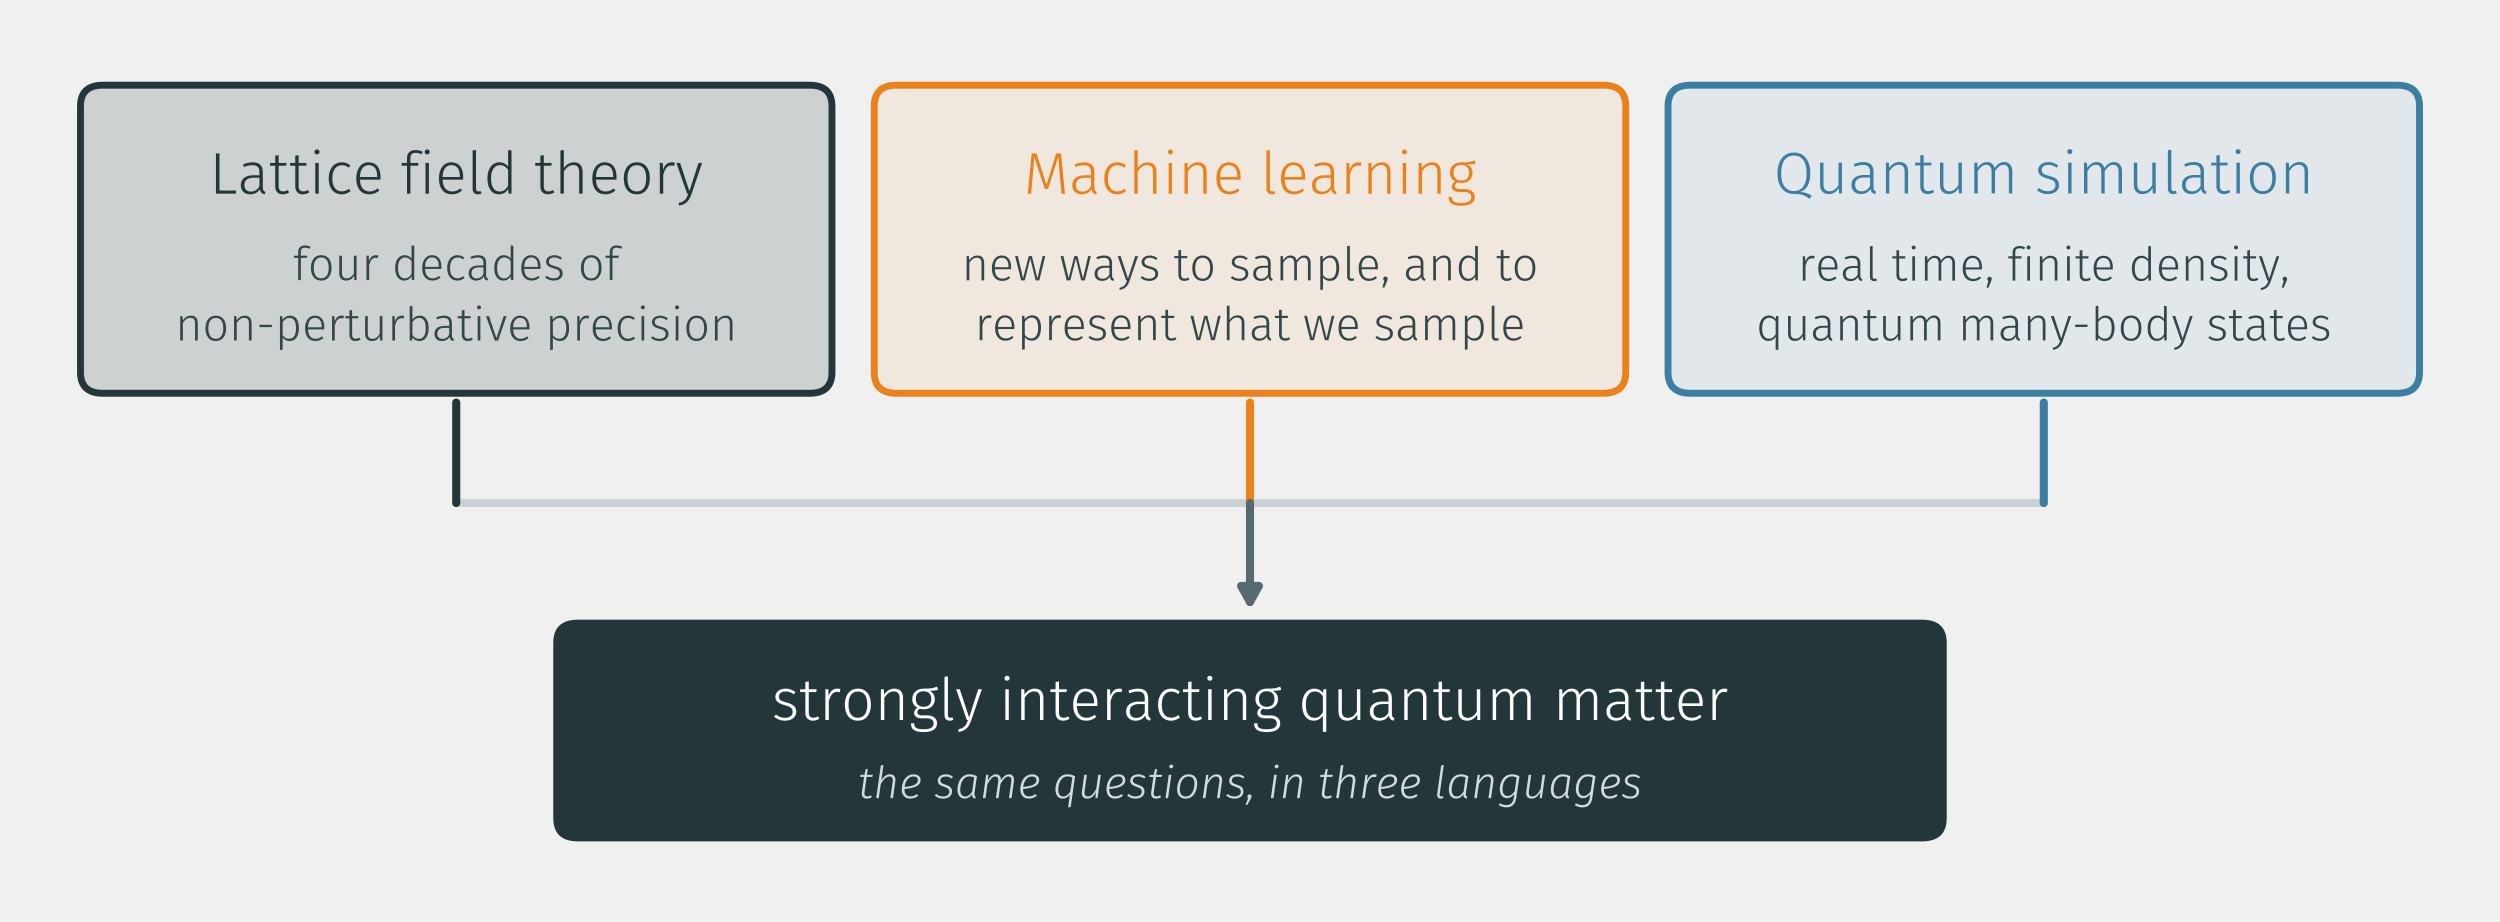
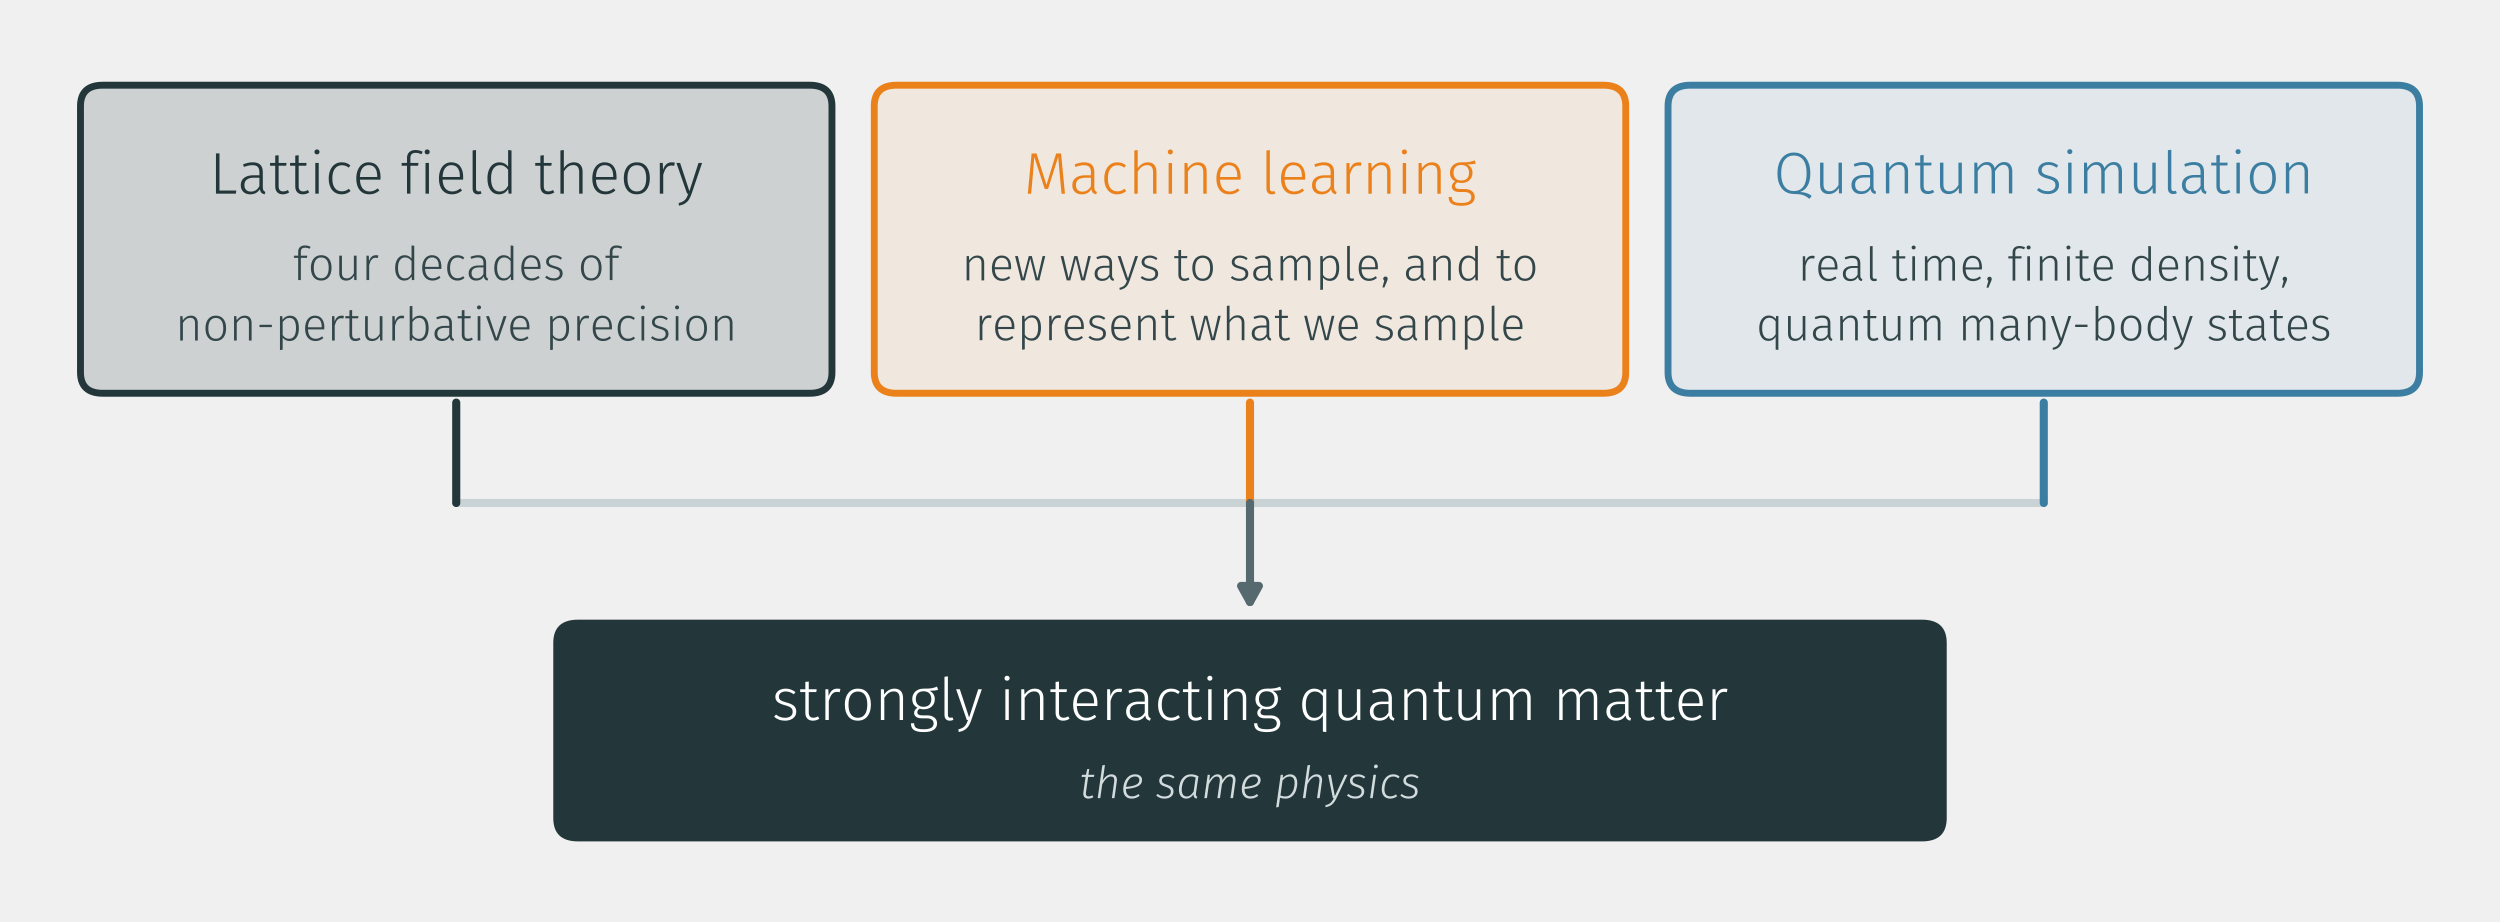
<svg xmlns="http://www.w3.org/2000/svg" xmlns:xlink="http://www.w3.org/1999/xlink" width="616.68pt" height="227.412pt" viewBox="0 0 616.68 227.412" version="1.1">
  <defs>
    <style type="text/css">*{stroke-linejoin: round; stroke-linecap: butt}</style>
  </defs>
  <g id="figure_1">
    <g id="patch_1">
      <path d="M 0 227.412  L 616.68 227.412  L 616.68 0  L 0 0  L 0 227.412  z " style="fill: none" />
    </g>
    <g id="axes_1">
      <g id="line2d_1">
-         <path d="M 112.538 124.069  L 504.142 124.069  " clip-path="url(#p306d227862)" style="fill: none; stroke: #c9d2d5; stroke-width: 2; stroke-linecap: round" />
+         <path d="M 112.538 124.069  L 504.142 124.069  " clip-path="url(#p2b6da4d875)" style="fill: none; stroke: #c9d2d5; stroke-width: 2; stroke-linecap: round" />
      </g>
      <g id="patch_2">
-         <path d="M 25.378 97.01  L 199.697 97.01  Q 205.222 97.01 205.222 91.829  L 205.222 26.196  Q 205.222 21.015 199.697 21.015  L 25.378 21.015  Q 19.854 21.015 19.854 26.196  L 19.854 91.829  Q 19.854 97.01 25.378 97.01  z " clip-path="url(#p306d227862)" style="fill: #ced1d2; stroke: #23373b; stroke-width: 1.7; stroke-linejoin: miter" />
+         <path d="M 25.378 97.01  L 199.697 97.01  Q 205.222 97.01 205.222 91.829  L 205.222 26.196  Q 205.222 21.015 199.697 21.015  L 25.378 21.015  Q 19.854 21.015 19.854 26.196  L 19.854 91.829  Q 19.854 97.01 25.378 97.01  z " clip-path="url(#p2b6da4d875)" style="fill: #ced1d2; stroke: #23373b; stroke-width: 1.7; stroke-linejoin: miter" />
      </g>
      <g id="line2d_2">
-         <path d="M 112.538 99.313  L 112.538 124.069  " clip-path="url(#p306d227862)" style="fill: none; stroke: #23373b; stroke-width: 2; stroke-linecap: round" />
+         <path d="M 112.538 99.313  L 112.538 124.069  " clip-path="url(#p2b6da4d875)" style="fill: none; stroke: #23373b; stroke-width: 2; stroke-linecap: round" />
      </g>
      <g id="patch_3">
-         <path d="M 221.18 97.01  L 395.5 97.01  Q 401.024 97.01 401.024 91.829  L 401.024 26.196  Q 401.024 21.015 395.5 21.015  L 221.18 21.015  Q 215.656 21.015 215.656 26.196  L 215.656 91.829  Q 215.656 97.01 221.18 97.01  z " clip-path="url(#p306d227862)" style="fill: #f0e7de; stroke: #eb811b; stroke-width: 1.7; stroke-linejoin: miter" />
+         <path d="M 221.18 97.01  L 395.5 97.01  Q 401.024 97.01 401.024 91.829  L 401.024 26.196  Q 401.024 21.015 395.5 21.015  L 221.18 21.015  Q 215.656 21.015 215.656 26.196  L 215.656 91.829  Q 215.656 97.01 221.18 97.01  z " clip-path="url(#p2b6da4d875)" style="fill: #f0e7de; stroke: #eb811b; stroke-width: 1.7; stroke-linejoin: miter" />
      </g>
      <g id="line2d_3">
-         <path d="M 308.34 99.313  L 308.34 124.069  " clip-path="url(#p306d227862)" style="fill: none; stroke: #eb811b; stroke-width: 2; stroke-linecap: round" />
+         <path d="M 308.34 99.313  L 308.34 124.069  " clip-path="url(#p2b6da4d875)" style="fill: none; stroke: #eb811b; stroke-width: 2; stroke-linecap: round" />
      </g>
      <g id="patch_4">
-         <path d="M 416.983 97.01  L 591.302 97.01  Q 596.826 97.01 596.826 91.829  L 596.826 26.196  Q 596.826 21.015 591.302 21.015  L 416.983 21.015  Q 411.458 21.015 411.458 26.196  L 411.458 91.829  Q 411.458 97.01 416.983 97.01  z " clip-path="url(#p306d227862)" style="fill: #e1e7ea; stroke: #3b7ea1; stroke-width: 1.7; stroke-linejoin: miter" />
+         <path d="M 416.983 97.01  L 591.302 97.01  Q 596.826 97.01 596.826 91.829  L 596.826 26.196  Q 596.826 21.015 591.302 21.015  L 416.983 21.015  Q 411.458 21.015 411.458 26.196  L 411.458 91.829  Q 411.458 97.01 416.983 97.01  z " clip-path="url(#p2b6da4d875)" style="fill: #e1e7ea; stroke: #3b7ea1; stroke-width: 1.7; stroke-linejoin: miter" />
      </g>
      <g id="line2d_4">
-         <path d="M 504.142 99.313  L 504.142 124.069  " clip-path="url(#p306d227862)" style="fill: none; stroke: #3b7ea1; stroke-width: 2; stroke-linecap: round" />
+         <path d="M 504.142 99.313  L 504.142 124.069  " clip-path="url(#p2b6da4d875)" style="fill: none; stroke: #3b7ea1; stroke-width: 2; stroke-linecap: round" />
      </g>
      <g id="patch_5">
        <path d="M 308.34 124.069  Q 308.34 137.311 308.34 148.493  " style="fill: none; stroke: #55696f; stroke-width: 2; stroke-linecap: round" />
        <path d="M 310.54 144.533  L 308.34 148.493  L 306.14 144.533  z " style="fill: #55696f; stroke: #55696f; stroke-width: 2; stroke-linecap: round" />
      </g>
      <g id="text_1">
        <g style="fill: #23373b" transform="translate(51.66159 47.7792) scale(0.145 -0.145)">
          <defs>
            <path id="FiraSans-Light-4c" d="M 1094 4384  L 1094 346  L 2925 346  L 2874 0  L 710 0  L 710 4384  L 1094 4384  z " transform="scale(0.015625)" />
            <path id="FiraSans-Light-61" d="M 2758 742  Q 2758 480 2825 365  Q 2893 250 3040 192  L 2957 -70  Q 2726 -26 2601 102  Q 2477 230 2438 493  Q 2093 -70 1395 -70  Q 915 -70 636 202  Q 358 474 358 928  Q 358 1446 726 1728  Q 1094 2010 1747 2010  L 2387 2010  L 2387 2336  Q 2387 2739 2208 2921  Q 2029 3104 1613 3104  Q 1229 3104 704 2912  L 608 3194  Q 1171 3418 1664 3418  Q 2758 3418 2758 2355  L 2758 742  z M 1459 230  Q 2061 230 2387 819  L 2387 1741  L 1805 1741  Q 1293 1741 1024 1542  Q 755 1344 755 947  Q 755 602 940 416  Q 1126 230 1459 230  z " transform="scale(0.015625)" />
            <path id="FiraSans-Light-74" d="M 2202 141  Q 1882 -70 1498 -70  Q 1114 -70 896 157  Q 678 384 678 813  L 678 3046  L 115 3046  L 115 3347  L 678 3347  L 678 4147  L 1050 4192  L 1050 3347  L 1914 3347  L 1869 3046  L 1050 3046  L 1050 832  Q 1050 538 1171 394  Q 1293 250 1542 250  Q 1798 250 2054 397  L 2202 141  z " transform="scale(0.015625)" />
            <path id="FiraSans-Light-69" d="M 1050 3347  L 1050 0  L 678 0  L 678 3347  L 1050 3347  z M 858 4819  Q 986 4819 1062 4742  Q 1139 4666 1139 4550  Q 1139 4435 1062 4358  Q 986 4282 858 4282  Q 736 4282 659 4358  Q 583 4435 583 4550  Q 583 4666 659 4742  Q 736 4819 858 4819  z " transform="scale(0.015625)" />
            <path id="FiraSans-Light-63" d="M 1824 3418  Q 2112 3418 2336 3338  Q 2560 3258 2771 3078  L 2586 2835  Q 2419 2970 2243 3034  Q 2067 3098 1843 3098  Q 1370 3098 1088 2730  Q 806 2362 806 1658  Q 806 960 1084 608  Q 1363 256 1837 256  Q 2061 256 2243 326  Q 2426 397 2611 538  L 2790 288  Q 2368 -70 1830 -70  Q 1402 -70 1082 134  Q 762 339 586 726  Q 410 1114 410 1651  Q 410 2182 586 2582  Q 762 2982 1082 3200  Q 1402 3418 1824 3418  z " transform="scale(0.015625)" />
            <path id="FiraSans-Light-65" d="M 3053 1798  Q 3053 1658 3040 1530  L 806 1530  Q 838 877 1116 560  Q 1395 243 1850 243  Q 2112 243 2313 323  Q 2515 403 2752 576  L 2925 339  Q 2675 134 2412 32  Q 2150 -70 1830 -70  Q 1165 -70 787 384  Q 410 838 410 1645  Q 410 2176 573 2576  Q 736 2976 1040 3197  Q 1344 3418 1747 3418  Q 2387 3418 2720 2986  Q 3053 2554 3053 1798  z M 2688 1914  Q 2688 2477 2454 2793  Q 2221 3110 1760 3110  Q 1344 3110 1088 2790  Q 832 2470 806 1818  L 2688 1818  L 2688 1914  z " transform="scale(0.015625)" />
            <path id="FiraSans-Light-20" transform="scale(0.015625)" />
            <path id="FiraSans-Light-66" d="M 1664 4448  Q 1376 4448 1232 4313  Q 1088 4179 1088 3885  L 1088 3347  L 1971 3347  L 1920 3046  L 1088 3046  L 1088 0  L 717 0  L 717 3046  L 134 3046  L 134 3347  L 717 3347  L 717 3898  Q 717 4294 963 4524  Q 1210 4755 1645 4755  Q 2035 4755 2426 4576  L 2298 4301  Q 1965 4448 1664 4448  z " transform="scale(0.015625)" />
            <path id="FiraSans-Light-6c" d="M 1235 -70  Q 960 -70 803 90  Q 646 250 646 563  L 646 4710  L 1018 4755  L 1018 576  Q 1018 250 1286 250  Q 1421 250 1517 294  L 1619 19  Q 1440 -70 1235 -70  z " transform="scale(0.015625)" />
            <path id="FiraSans-Light-64" d="M 3066 4710  L 3066 0  L 2746 0  L 2701 512  Q 2355 -70 1696 -70  Q 1114 -70 778 394  Q 442 858 442 1658  Q 442 2176 598 2573  Q 755 2970 1052 3194  Q 1350 3418 1754 3418  Q 2323 3418 2694 2963  L 2694 4755  L 3066 4710  z M 1754 237  Q 2074 237 2294 390  Q 2515 544 2694 858  L 2694 2605  Q 2336 3110 1818 3110  Q 1363 3110 1097 2732  Q 832 2355 838 1664  Q 838 973 1081 605  Q 1325 237 1754 237  z " transform="scale(0.015625)" />
            <path id="FiraSans-Light-68" d="M 2157 3418  Q 2605 3418 2848 3146  Q 3091 2874 3091 2394  L 3091 0  L 2720 0  L 2720 2342  Q 2720 3117 2086 3117  Q 1766 3117 1520 2941  Q 1274 2765 1050 2426  L 1050 0  L 678 0  L 678 4710  L 1050 4755  L 1050 2790  Q 1498 3418 2157 3418  z " transform="scale(0.015625)" />
            <path id="FiraSans-Light-6f" d="M 1830 3418  Q 2496 3418 2870 2960  Q 3245 2502 3245 1683  Q 3245 870 2864 400  Q 2483 -70 1824 -70  Q 1158 -70 784 394  Q 410 858 410 1670  Q 410 2202 582 2598  Q 755 2995 1075 3206  Q 1395 3418 1830 3418  z M 1830 3104  Q 1344 3104 1075 2739  Q 806 2374 806 1670  Q 806 973 1072 608  Q 1338 243 1824 243  Q 2310 243 2582 608  Q 2854 973 2854 1683  Q 2854 2381 2588 2742  Q 2323 3104 1830 3104  z " transform="scale(0.015625)" />
            <path id="FiraSans-Light-72" d="M 1978 3418  Q 2176 3418 2310 3379  L 2240 3027  Q 2099 3066 1946 3066  Q 1606 3066 1398 2819  Q 1190 2573 1050 2048  L 1050 0  L 678 0  L 678 3347  L 998 3347  L 1030 2598  Q 1165 3014 1398 3216  Q 1632 3418 1978 3418  z " transform="scale(0.015625)" />
            <path id="FiraSans-Light-79" d="M 1747 -13  Q 1613 -403 1453 -652  Q 1293 -902 1037 -1065  Q 781 -1229 378 -1306  L 339 -1018  Q 672 -934 861 -812  Q 1050 -691 1162 -508  Q 1274 -326 1389 0  L 1261 0  L 96 3347  L 499 3347  L 1510 275  L 2502 3347  L 2893 3347  L 1747 -13  z " transform="scale(0.015625)" />
          </defs>
          <use xlink:href="#FiraSans-Light-4c" />
          <use xlink:href="#FiraSans-Light-61" transform="translate(47.7 0)" />
          <use xlink:href="#FiraSans-Light-74" transform="translate(101.3 0)" />
          <use xlink:href="#FiraSans-Light-74" transform="translate(135.4 0)" />
          <use xlink:href="#FiraSans-Light-69" transform="translate(169.5 0)" />
          <use xlink:href="#FiraSans-Light-63" transform="translate(196.5 0)" />
          <use xlink:href="#FiraSans-Light-65" transform="translate(243.3999 0)" />
          <use xlink:href="#FiraSans-Light-20" transform="translate(296.9999 0)" />
          <use xlink:href="#FiraSans-Light-66" transform="translate(324.8999 0)" />
          <use xlink:href="#FiraSans-Light-69" transform="translate(356.9999 0)" />
          <use xlink:href="#FiraSans-Light-65" transform="translate(383.9999 0)" />
          <use xlink:href="#FiraSans-Light-6c" transform="translate(437.5999 0)" />
          <use xlink:href="#FiraSans-Light-64" transform="translate(465.9999 0)" />
          <use xlink:href="#FiraSans-Light-20" transform="translate(524.4999 0)" />
          <use xlink:href="#FiraSans-Light-74" transform="translate(552.3999 0)" />
          <use xlink:href="#FiraSans-Light-68" transform="translate(586.4999 0)" />
          <use xlink:href="#FiraSans-Light-65" transform="translate(644.8999 0)" />
          <use xlink:href="#FiraSans-Light-6f" transform="translate(698.4998 0)" />
          <use xlink:href="#FiraSans-Light-72" transform="translate(755.5998 0)" />
          <use xlink:href="#FiraSans-Light-79" transform="translate(792.8998 0)" />
        </g>
      </g>
      <g id="text_2">
        <g style="fill: #33474b" transform="translate(72.25995 69.08814) scale(0.115 -0.115)">
          <defs>
            <path id="FiraSans-Light-75" d="M 3027 0  L 2707 0  L 2688 595  Q 2291 -70 1594 -70  Q 1139 -70 892 195  Q 646 461 646 954  L 646 3347  L 1018 3347  L 1018 992  Q 1018 602 1181 419  Q 1344 237 1677 237  Q 2259 237 2656 922  L 2656 3347  L 3027 3347  L 3027 0  z " transform="scale(0.015625)" />
            <path id="FiraSans-Light-73" d="M 1498 3418  Q 1811 3418 2067 3325  Q 2323 3232 2566 3046  L 2394 2803  Q 2163 2963 1958 3036  Q 1754 3110 1510 3110  Q 1178 3110 973 2956  Q 768 2803 768 2547  Q 768 2304 944 2169  Q 1120 2035 1581 1914  Q 2150 1766 2403 1542  Q 2656 1318 2656 902  Q 2656 454 2310 192  Q 1965 -70 1446 -70  Q 1062 -70 774 42  Q 486 154 250 358  L 454 595  Q 678 416 912 329  Q 1146 243 1440 243  Q 1811 243 2038 412  Q 2266 582 2266 883  Q 2266 1088 2189 1216  Q 2112 1344 1926 1437  Q 1741 1530 1382 1626  Q 851 1766 617 1977  Q 384 2189 384 2541  Q 384 2790 531 2992  Q 678 3194 931 3306  Q 1184 3418 1498 3418  z " transform="scale(0.015625)" />
          </defs>
          <use xlink:href="#FiraSans-Light-66" />
          <use xlink:href="#FiraSans-Light-6f" transform="translate(32.09999 0)" />
          <use xlink:href="#FiraSans-Light-75" transform="translate(89.19998 0)" />
          <use xlink:href="#FiraSans-Light-72" transform="translate(147.1 0)" />
          <use xlink:href="#FiraSans-Light-20" transform="translate(184.4 0)" />
          <use xlink:href="#FiraSans-Light-64" transform="translate(212.3 0)" />
          <use xlink:href="#FiraSans-Light-65" transform="translate(270.7999 0)" />
          <use xlink:href="#FiraSans-Light-63" transform="translate(324.3999 0)" />
          <use xlink:href="#FiraSans-Light-61" transform="translate(371.2999 0)" />
          <use xlink:href="#FiraSans-Light-64" transform="translate(424.8999 0)" />
          <use xlink:href="#FiraSans-Light-65" transform="translate(483.3999 0)" />
          <use xlink:href="#FiraSans-Light-73" transform="translate(536.9999 0)" />
          <use xlink:href="#FiraSans-Light-20" transform="translate(583.3999 0)" />
          <use xlink:href="#FiraSans-Light-6f" transform="translate(611.2999 0)" />
          <use xlink:href="#FiraSans-Light-66" transform="translate(668.3999 0)" />
        </g>
        <g style="fill: #33474b" transform="translate(43.22964 84.00139) scale(0.115 -0.115)">
          <defs>
            <path id="FiraSans-Light-6e" d="M 2157 3418  Q 2611 3418 2851 3149  Q 3091 2880 3091 2394  L 3091 0  L 2720 0  L 2720 2342  Q 2720 2746 2560 2931  Q 2400 3117 2086 3117  Q 1766 3117 1520 2941  Q 1274 2765 1050 2426  L 1050 0  L 678 0  L 678 3347  L 998 3347  L 1037 2778  Q 1242 3078 1523 3248  Q 1805 3418 2157 3418  z " transform="scale(0.015625)" />
            <path id="FiraSans-Light-2d" d="M 435 1843  L 435 2163  L 2131 2163  L 2131 1843  L 435 1843  z " transform="scale(0.015625)" />
            <path id="FiraSans-Light-70" d="M 2061 3418  Q 2669 3418 2973 2966  Q 3277 2515 3277 1690  Q 3277 883 2947 406  Q 2618 -70 2003 -70  Q 1702 -70 1459 54  Q 1216 179 1050 390  L 1050 -1261  L 678 -1312  L 678 3347  L 998 3347  L 1030 2861  Q 1216 3123 1481 3270  Q 1747 3418 2061 3418  z M 1933 243  Q 2394 243 2637 608  Q 2880 973 2880 1690  Q 2880 3110 1990 3110  Q 1690 3110 1469 2956  Q 1248 2803 1050 2534  L 1050 755  Q 1382 243 1933 243  z " transform="scale(0.015625)" />
            <path id="FiraSans-Light-62" d="M 2054 3418  Q 2637 3418 2957 2970  Q 3277 2522 3277 1690  Q 3277 877 2941 403  Q 2605 -70 2003 -70  Q 1702 -70 1456 64  Q 1210 198 1043 422  L 1005 0  L 678 0  L 678 4710  L 1050 4755  L 1050 2880  Q 1446 3418 2054 3418  z M 1933 237  Q 2387 237 2633 605  Q 2880 973 2880 1690  Q 2880 3110 1978 3110  Q 1677 3110 1459 2960  Q 1242 2810 1050 2534  L 1050 774  Q 1210 525 1434 381  Q 1658 237 1933 237  z " transform="scale(0.015625)" />
            <path id="FiraSans-Light-76" d="M 2912 3347  L 1754 0  L 1293 0  L 96 3347  L 506 3347  L 1523 326  L 2515 3347  L 2912 3347  z " transform="scale(0.015625)" />
          </defs>
          <use xlink:href="#FiraSans-Light-6e" />
          <use xlink:href="#FiraSans-Light-6f" transform="translate(58.39999 0)" />
          <use xlink:href="#FiraSans-Light-6e" transform="translate(115.5 0)" />
          <use xlink:href="#FiraSans-Light-2d" transform="translate(173.9 0)" />
          <use xlink:href="#FiraSans-Light-70" transform="translate(214 0)" />
          <use xlink:href="#FiraSans-Light-65" transform="translate(272.1 0)" />
          <use xlink:href="#FiraSans-Light-72" transform="translate(325.7 0)" />
          <use xlink:href="#FiraSans-Light-74" transform="translate(362.9999 0)" />
          <use xlink:href="#FiraSans-Light-75" transform="translate(397.0999 0)" />
          <use xlink:href="#FiraSans-Light-72" transform="translate(454.9999 0)" />
          <use xlink:href="#FiraSans-Light-62" transform="translate(492.2999 0)" />
          <use xlink:href="#FiraSans-Light-61" transform="translate(550.3999 0)" />
          <use xlink:href="#FiraSans-Light-74" transform="translate(603.9999 0)" />
          <use xlink:href="#FiraSans-Light-69" transform="translate(638.0999 0)" />
          <use xlink:href="#FiraSans-Light-76" transform="translate(665.0999 0)" />
          <use xlink:href="#FiraSans-Light-65" transform="translate(712.0999 0)" />
          <use xlink:href="#FiraSans-Light-20" transform="translate(765.6998 0)" />
          <use xlink:href="#FiraSans-Light-70" transform="translate(793.5998 0)" />
          <use xlink:href="#FiraSans-Light-72" transform="translate(851.6998 0)" />
          <use xlink:href="#FiraSans-Light-65" transform="translate(888.9998 0)" />
          <use xlink:href="#FiraSans-Light-63" transform="translate(942.5998 0)" />
          <use xlink:href="#FiraSans-Light-69" transform="translate(989.4998 0)" />
          <use xlink:href="#FiraSans-Light-73" transform="translate(1016.5 0)" />
          <use xlink:href="#FiraSans-Light-69" transform="translate(1062.9 0)" />
          <use xlink:href="#FiraSans-Light-6f" transform="translate(1089.9 0)" />
          <use xlink:href="#FiraSans-Light-6e" transform="translate(1147 0)" />
        </g>
      </g>
      <g id="text_3">
        <g style="fill: #eb811b" transform="translate(252.5286 47.78599) scale(0.145 -0.145)">
          <defs>
            <path id="FiraSans-Light-4d" d="M 4486 0  L 4115 0  L 3917 2099  Q 3795 3322 3750 4006  L 2650 518  L 2285 518  L 1146 4006  Q 1114 3386 1018 2362  L 998 2112  L 806 0  L 442 0  L 858 4384  L 1389 4384  L 2477 973  L 3526 4384  L 4064 4384  L 4486 0  z " transform="scale(0.015625)" />
            <path id="FiraSans-Light-67" d="M 3168 3277  Q 2861 3194 2240 3181  Q 2810 2912 2810 2272  Q 2810 1779 2483 1475  Q 2157 1171 1600 1171  Q 1350 1171 1165 1235  Q 1043 1165 976 1065  Q 909 966 909 851  Q 909 506 1440 506  L 1984 506  Q 2477 506 2768 266  Q 3059 26 3059 -352  Q 3059 -813 2694 -1062  Q 2330 -1312 1606 -1312  Q 858 -1312 534 -1085  Q 211 -858 211 -352  L 557 -352  Q 563 -595 659 -736  Q 755 -877 979 -941  Q 1203 -1005 1606 -1005  Q 2170 -1005 2426 -841  Q 2682 -678 2682 -371  Q 2682 -102 2483 42  Q 2285 186 1926 186  L 1382 186  Q 986 186 771 352  Q 557 518 557 774  Q 557 941 653 1088  Q 749 1235 922 1344  Q 634 1491 496 1721  Q 358 1952 358 2285  Q 358 2790 697 3104  Q 1037 3418 1587 3418  Q 2195 3411 2473 3462  Q 2752 3514 3053 3635  L 3168 3277  z M 1587 3130  Q 1171 3130 956 2899  Q 742 2669 742 2285  Q 742 1888 969 1664  Q 1197 1440 1587 1440  Q 1997 1440 2214 1661  Q 2432 1882 2432 2278  Q 2432 2682 2217 2906  Q 2003 3130 1587 3130  z " transform="scale(0.015625)" />
          </defs>
          <use xlink:href="#FiraSans-Light-4d" />
          <use xlink:href="#FiraSans-Light-61" transform="translate(76.99998 0)" />
          <use xlink:href="#FiraSans-Light-63" transform="translate(130.6 0)" />
          <use xlink:href="#FiraSans-Light-68" transform="translate(177.5 0)" />
          <use xlink:href="#FiraSans-Light-69" transform="translate(235.9 0)" />
          <use xlink:href="#FiraSans-Light-6e" transform="translate(262.8999 0)" />
          <use xlink:href="#FiraSans-Light-65" transform="translate(321.2999 0)" />
          <use xlink:href="#FiraSans-Light-20" transform="translate(374.8999 0)" />
          <use xlink:href="#FiraSans-Light-6c" transform="translate(402.7999 0)" />
          <use xlink:href="#FiraSans-Light-65" transform="translate(431.1999 0)" />
          <use xlink:href="#FiraSans-Light-61" transform="translate(484.7999 0)" />
          <use xlink:href="#FiraSans-Light-72" transform="translate(538.3999 0)" />
          <use xlink:href="#FiraSans-Light-6e" transform="translate(575.6999 0)" />
          <use xlink:href="#FiraSans-Light-69" transform="translate(634.0999 0)" />
          <use xlink:href="#FiraSans-Light-6e" transform="translate(661.0999 0)" />
          <use xlink:href="#FiraSans-Light-67" transform="translate(719.4999 0)" />
        </g>
      </g>
      <g id="text_4">
        <g style="fill: #33474b" transform="translate(237.2188 69.17151) scale(0.115 -0.115)">
          <defs>
            <path id="FiraSans-Light-77" d="M 4307 3347  L 3488 0  L 2989 0  L 2246 3002  L 1491 0  L 998 0  L 160 3347  L 544 3347  L 1261 288  L 2042 3347  L 2464 3347  L 3232 282  L 3942 3347  L 4307 3347  z " transform="scale(0.015625)" />
            <path id="FiraSans-Light-6d" d="M 3942 3418  Q 4346 3418 4579 3142  Q 4813 2867 4813 2394  L 4813 0  L 4442 0  L 4442 2342  Q 4442 2739 4291 2928  Q 4141 3117 3872 3117  Q 3590 3117 3366 2937  Q 3142 2758 2931 2426  L 2931 0  L 2560 0  L 2560 2342  Q 2560 2739 2409 2928  Q 2259 3117 1990 3117  Q 1702 3117 1478 2937  Q 1254 2758 1050 2426  L 1050 0  L 678 0  L 678 3347  L 998 3347  L 1030 2778  Q 1222 3078 1484 3248  Q 1747 3418 2061 3418  Q 2381 3418 2598 3242  Q 2816 3066 2893 2752  Q 3091 3066 3356 3242  Q 3622 3418 3942 3418  z " transform="scale(0.015625)" />
            <path id="FiraSans-Light-2c" d="M 659 538  Q 794 538 880 451  Q 966 365 966 237  Q 966 96 870 -115  L 512 -966  L 243 -966  L 499 -26  Q 429 13 390 83  Q 352 154 352 237  Q 352 365 441 451  Q 531 538 659 538  z " transform="scale(0.015625)" />
          </defs>
          <use xlink:href="#FiraSans-Light-6e" />
          <use xlink:href="#FiraSans-Light-65" transform="translate(58.39999 0)" />
          <use xlink:href="#FiraSans-Light-77" transform="translate(112 0)" />
          <use xlink:href="#FiraSans-Light-20" transform="translate(181.8 0)" />
          <use xlink:href="#FiraSans-Light-77" transform="translate(209.7 0)" />
          <use xlink:href="#FiraSans-Light-61" transform="translate(279.5 0)" />
          <use xlink:href="#FiraSans-Light-79" transform="translate(333.0999 0)" />
          <use xlink:href="#FiraSans-Light-73" transform="translate(379.8999 0)" />
          <use xlink:href="#FiraSans-Light-20" transform="translate(426.2999 0)" />
          <use xlink:href="#FiraSans-Light-74" transform="translate(454.1999 0)" />
          <use xlink:href="#FiraSans-Light-6f" transform="translate(488.2999 0)" />
          <use xlink:href="#FiraSans-Light-20" transform="translate(545.3999 0)" />
          <use xlink:href="#FiraSans-Light-73" transform="translate(573.2999 0)" />
          <use xlink:href="#FiraSans-Light-61" transform="translate(619.6999 0)" />
          <use xlink:href="#FiraSans-Light-6d" transform="translate(673.2999 0)" />
          <use xlink:href="#FiraSans-Light-70" transform="translate(758.5999 0)" />
          <use xlink:href="#FiraSans-Light-6c" transform="translate(816.6999 0)" />
          <use xlink:href="#FiraSans-Light-65" transform="translate(845.0999 0)" />
          <use xlink:href="#FiraSans-Light-2c" transform="translate(898.6998 0)" />
          <use xlink:href="#FiraSans-Light-20" transform="translate(919.3998 0)" />
          <use xlink:href="#FiraSans-Light-61" transform="translate(947.2998 0)" />
          <use xlink:href="#FiraSans-Light-6e" transform="translate(1000.9 0)" />
          <use xlink:href="#FiraSans-Light-64" transform="translate(1059.3 0)" />
          <use xlink:href="#FiraSans-Light-20" transform="translate(1117.8 0)" />
          <use xlink:href="#FiraSans-Light-74" transform="translate(1145.7 0)" />
          <use xlink:href="#FiraSans-Light-6f" transform="translate(1179.8 0)" />
        </g>
        <g style="fill: #33474b" transform="translate(240.446 83.91801) scale(0.115 -0.115)">
          <use xlink:href="#FiraSans-Light-72" />
          <use xlink:href="#FiraSans-Light-65" transform="translate(37.29999 0)" />
          <use xlink:href="#FiraSans-Light-70" transform="translate(90.89998 0)" />
          <use xlink:href="#FiraSans-Light-72" transform="translate(149 0)" />
          <use xlink:href="#FiraSans-Light-65" transform="translate(186.3 0)" />
          <use xlink:href="#FiraSans-Light-73" transform="translate(239.8999 0)" />
          <use xlink:href="#FiraSans-Light-65" transform="translate(286.2999 0)" />
          <use xlink:href="#FiraSans-Light-6e" transform="translate(339.8999 0)" />
          <use xlink:href="#FiraSans-Light-74" transform="translate(398.2999 0)" />
          <use xlink:href="#FiraSans-Light-20" transform="translate(432.3999 0)" />
          <use xlink:href="#FiraSans-Light-77" transform="translate(460.2999 0)" />
          <use xlink:href="#FiraSans-Light-68" transform="translate(530.0999 0)" />
          <use xlink:href="#FiraSans-Light-61" transform="translate(588.4999 0)" />
          <use xlink:href="#FiraSans-Light-74" transform="translate(642.0999 0)" />
          <use xlink:href="#FiraSans-Light-20" transform="translate(676.1999 0)" />
          <use xlink:href="#FiraSans-Light-77" transform="translate(704.0999 0)" />
          <use xlink:href="#FiraSans-Light-65" transform="translate(773.8999 0)" />
          <use xlink:href="#FiraSans-Light-20" transform="translate(827.4998 0)" />
          <use xlink:href="#FiraSans-Light-73" transform="translate(855.3998 0)" />
          <use xlink:href="#FiraSans-Light-61" transform="translate(901.7998 0)" />
          <use xlink:href="#FiraSans-Light-6d" transform="translate(955.3998 0)" />
          <use xlink:href="#FiraSans-Light-70" transform="translate(1040.7 0)" />
          <use xlink:href="#FiraSans-Light-6c" transform="translate(1098.8 0)" />
          <use xlink:href="#FiraSans-Light-65" transform="translate(1127.2 0)" />
        </g>
      </g>
      <g id="text_5">
        <g style="fill: #3b7ea1" transform="translate(437.492 47.71349) scale(0.145 -0.145)">
          <defs>
            <path id="FiraSans-Light-51" d="M 2893 154  Q 3258 147 3581 41  Q 3904 -64 4154 -269  L 3898 -595  Q 3552 -288 3181 -173  Q 2810 -58 2208 -58  Q 1677 -58 1273 201  Q 870 461 646 963  Q 422 1466 422 2182  Q 422 2893 646 3405  Q 870 3917 1276 4185  Q 1683 4454 2208 4454  Q 2746 4454 3149 4195  Q 3552 3936 3776 3424  Q 4000 2912 4000 2189  Q 4000 557 2893 154  z M 826 2182  Q 826 1229 1200 742  Q 1574 256 2208 256  Q 2867 256 3232 739  Q 3597 1222 3597 2189  Q 3597 3162 3229 3645  Q 2861 4128 2208 4128  Q 1568 4128 1197 3638  Q 826 3149 826 2182  z " transform="scale(0.015625)" />
          </defs>
          <use xlink:href="#FiraSans-Light-51" />
          <use xlink:href="#FiraSans-Light-75" transform="translate(68.99998 0)" />
          <use xlink:href="#FiraSans-Light-61" transform="translate(126.9 0)" />
          <use xlink:href="#FiraSans-Light-6e" transform="translate(180.5 0)" />
          <use xlink:href="#FiraSans-Light-74" transform="translate(238.9 0)" />
          <use xlink:href="#FiraSans-Light-75" transform="translate(273 0)" />
          <use xlink:href="#FiraSans-Light-6d" transform="translate(330.8999 0)" />
          <use xlink:href="#FiraSans-Light-20" transform="translate(416.1999 0)" />
          <use xlink:href="#FiraSans-Light-73" transform="translate(444.0999 0)" />
          <use xlink:href="#FiraSans-Light-69" transform="translate(490.4999 0)" />
          <use xlink:href="#FiraSans-Light-6d" transform="translate(517.4999 0)" />
          <use xlink:href="#FiraSans-Light-75" transform="translate(602.7999 0)" />
          <use xlink:href="#FiraSans-Light-6c" transform="translate(660.6999 0)" />
          <use xlink:href="#FiraSans-Light-61" transform="translate(689.0999 0)" />
          <use xlink:href="#FiraSans-Light-74" transform="translate(742.6999 0)" />
          <use xlink:href="#FiraSans-Light-69" transform="translate(776.7999 0)" />
          <use xlink:href="#FiraSans-Light-6f" transform="translate(803.7998 0)" />
          <use xlink:href="#FiraSans-Light-6e" transform="translate(860.8998 0)" />
        </g>
      </g>
      <g id="text_6">
        <g style="fill: #33474b" transform="translate(443.4806 69.22362) scale(0.115 -0.115)">
          <use xlink:href="#FiraSans-Light-72" />
          <use xlink:href="#FiraSans-Light-65" transform="translate(37.29999 0)" />
          <use xlink:href="#FiraSans-Light-61" transform="translate(90.89998 0)" />
          <use xlink:href="#FiraSans-Light-6c" transform="translate(144.5 0)" />
          <use xlink:href="#FiraSans-Light-20" transform="translate(172.9 0)" />
          <use xlink:href="#FiraSans-Light-74" transform="translate(200.8 0)" />
          <use xlink:href="#FiraSans-Light-69" transform="translate(234.8999 0)" />
          <use xlink:href="#FiraSans-Light-6d" transform="translate(261.8999 0)" />
          <use xlink:href="#FiraSans-Light-65" transform="translate(347.1999 0)" />
          <use xlink:href="#FiraSans-Light-2c" transform="translate(400.7999 0)" />
          <use xlink:href="#FiraSans-Light-20" transform="translate(421.4999 0)" />
          <use xlink:href="#FiraSans-Light-66" transform="translate(449.3999 0)" />
          <use xlink:href="#FiraSans-Light-69" transform="translate(481.4999 0)" />
          <use xlink:href="#FiraSans-Light-6e" transform="translate(508.4999 0)" />
          <use xlink:href="#FiraSans-Light-69" transform="translate(566.8999 0)" />
          <use xlink:href="#FiraSans-Light-74" transform="translate(593.8999 0)" />
          <use xlink:href="#FiraSans-Light-65" transform="translate(627.9998 0)" />
          <use xlink:href="#FiraSans-Light-20" transform="translate(681.5998 0)" />
          <use xlink:href="#FiraSans-Light-64" transform="translate(709.4998 0)" />
          <use xlink:href="#FiraSans-Light-65" transform="translate(767.9998 0)" />
          <use xlink:href="#FiraSans-Light-6e" transform="translate(821.5998 0)" />
          <use xlink:href="#FiraSans-Light-73" transform="translate(879.9998 0)" />
          <use xlink:href="#FiraSans-Light-69" transform="translate(926.3998 0)" />
          <use xlink:href="#FiraSans-Light-74" transform="translate(953.3998 0)" />
          <use xlink:href="#FiraSans-Light-79" transform="translate(987.4998 0)" />
          <use xlink:href="#FiraSans-Light-2c" transform="translate(1034.3 0)" />
        </g>
        <g style="fill: #33474b" transform="translate(433.1656 83.97012) scale(0.115 -0.115)">
          <defs>
            <path id="FiraSans-Light-71" d="M 3066 3347  L 3066 -1312  L 2694 -1261  L 2694 486  Q 2534 230 2284 80  Q 2035 -70 1696 -70  Q 1114 -70 778 394  Q 442 858 442 1658  Q 442 2176 602 2573  Q 762 2970 1059 3194  Q 1357 3418 1760 3418  Q 2336 3418 2720 2944  L 2746 3347  L 3066 3347  z M 1760 237  Q 2080 237 2297 390  Q 2515 544 2694 851  L 2694 2611  Q 2342 3110 1824 3110  Q 1370 3110 1101 2732  Q 832 2355 838 1664  Q 838 973 1081 605  Q 1325 237 1760 237  z " transform="scale(0.015625)" />
          </defs>
          <use xlink:href="#FiraSans-Light-71" />
          <use xlink:href="#FiraSans-Light-75" transform="translate(58.49999 0)" />
          <use xlink:href="#FiraSans-Light-61" transform="translate(116.4 0)" />
          <use xlink:href="#FiraSans-Light-6e" transform="translate(170 0)" />
          <use xlink:href="#FiraSans-Light-74" transform="translate(228.4 0)" />
          <use xlink:href="#FiraSans-Light-75" transform="translate(262.5 0)" />
          <use xlink:href="#FiraSans-Light-6d" transform="translate(320.3999 0)" />
          <use xlink:href="#FiraSans-Light-20" transform="translate(405.6999 0)" />
          <use xlink:href="#FiraSans-Light-6d" transform="translate(433.5999 0)" />
          <use xlink:href="#FiraSans-Light-61" transform="translate(518.8999 0)" />
          <use xlink:href="#FiraSans-Light-6e" transform="translate(572.4999 0)" />
          <use xlink:href="#FiraSans-Light-79" transform="translate(630.8999 0)" />
          <use xlink:href="#FiraSans-Light-2d" transform="translate(677.6999 0)" />
          <use xlink:href="#FiraSans-Light-62" transform="translate(717.7999 0)" />
          <use xlink:href="#FiraSans-Light-6f" transform="translate(775.8999 0)" />
          <use xlink:href="#FiraSans-Light-64" transform="translate(832.9999 0)" />
          <use xlink:href="#FiraSans-Light-79" transform="translate(891.4998 0)" />
          <use xlink:href="#FiraSans-Light-20" transform="translate(938.2998 0)" />
          <use xlink:href="#FiraSans-Light-73" transform="translate(966.1998 0)" />
          <use xlink:href="#FiraSans-Light-74" transform="translate(1012.6 0)" />
          <use xlink:href="#FiraSans-Light-61" transform="translate(1046.7 0)" />
          <use xlink:href="#FiraSans-Light-74" transform="translate(1100.3 0)" />
          <use xlink:href="#FiraSans-Light-65" transform="translate(1134.4 0)" />
          <use xlink:href="#FiraSans-Light-73" transform="translate(1188 0)" />
        </g>
      </g>
      <g id="patch_6">
-         <path d="M 142.614 207.549  L 474.066 207.549  Q 480.204 207.549 480.204 201.792  L 480.204 158.612  Q 480.204 152.855 474.066 152.855  L 142.614 152.855  Q 136.476 152.855 136.476 158.612  L 136.476 201.792  Q 136.476 207.549 142.614 207.549  z " clip-path="url(#p306d227862)" style="fill: #23373b" />
+         <path d="M 142.614 207.549  L 474.066 207.549  Q 480.204 207.549 480.204 201.792  L 480.204 158.612  Q 480.204 152.855 474.066 152.855  L 142.614 152.855  Q 136.476 152.855 136.476 158.612  L 136.476 201.792  Q 136.476 207.549 142.614 207.549  z " clip-path="url(#p2b6da4d875)" style="fill: #23373b" />
      </g>
      <g id="text_7">
        <g style="fill: #ffffff" transform="translate(190.3916 177.6115) scale(0.145 -0.145)">
          <use xlink:href="#FiraSans-Light-73" />
          <use xlink:href="#FiraSans-Light-74" transform="translate(46.39999 0)" />
          <use xlink:href="#FiraSans-Light-72" transform="translate(80.49998 0)" />
          <use xlink:href="#FiraSans-Light-6f" transform="translate(117.8 0)" />
          <use xlink:href="#FiraSans-Light-6e" transform="translate(174.9 0)" />
          <use xlink:href="#FiraSans-Light-67" transform="translate(233.3 0)" />
          <use xlink:href="#FiraSans-Light-6c" transform="translate(283.5999 0)" />
          <use xlink:href="#FiraSans-Light-79" transform="translate(311.9999 0)" />
          <use xlink:href="#FiraSans-Light-20" transform="translate(358.7999 0)" />
          <use xlink:href="#FiraSans-Light-69" transform="translate(386.6999 0)" />
          <use xlink:href="#FiraSans-Light-6e" transform="translate(413.6999 0)" />
          <use xlink:href="#FiraSans-Light-74" transform="translate(472.0999 0)" />
          <use xlink:href="#FiraSans-Light-65" transform="translate(506.1999 0)" />
          <use xlink:href="#FiraSans-Light-72" transform="translate(559.7999 0)" />
          <use xlink:href="#FiraSans-Light-61" transform="translate(597.0999 0)" />
          <use xlink:href="#FiraSans-Light-63" transform="translate(650.6999 0)" />
          <use xlink:href="#FiraSans-Light-74" transform="translate(697.5999 0)" />
          <use xlink:href="#FiraSans-Light-69" transform="translate(731.6998 0)" />
          <use xlink:href="#FiraSans-Light-6e" transform="translate(758.6998 0)" />
          <use xlink:href="#FiraSans-Light-67" transform="translate(817.0998 0)" />
          <use xlink:href="#FiraSans-Light-20" transform="translate(867.3998 0)" />
          <use xlink:href="#FiraSans-Light-71" transform="translate(895.2998 0)" />
          <use xlink:href="#FiraSans-Light-75" transform="translate(953.7998 0)" />
          <use xlink:href="#FiraSans-Light-61" transform="translate(1011.7 0)" />
          <use xlink:href="#FiraSans-Light-6e" transform="translate(1065.3 0)" />
          <use xlink:href="#FiraSans-Light-74" transform="translate(1123.7 0)" />
          <use xlink:href="#FiraSans-Light-75" transform="translate(1157.8 0)" />
          <use xlink:href="#FiraSans-Light-6d" transform="translate(1215.7 0)" />
          <use xlink:href="#FiraSans-Light-20" transform="translate(1301 0)" />
          <use xlink:href="#FiraSans-Light-6d" transform="translate(1328.9 0)" />
          <use xlink:href="#FiraSans-Light-61" transform="translate(1414.2 0)" />
          <use xlink:href="#FiraSans-Light-74" transform="translate(1467.8 0)" />
          <use xlink:href="#FiraSans-Light-74" transform="translate(1501.9 0)" />
          <use xlink:href="#FiraSans-Light-65" transform="translate(1536 0)" />
          <use xlink:href="#FiraSans-Light-72" transform="translate(1589.6 0)" />
        </g>
      </g>
      <g id="text_8">
-         <g style="fill: #d3dcdd" transform="translate(211.6577 196.8781) scale(0.11 -0.11)">
+         <g style="fill: #d3dcdd" transform="translate(266.2934 196.8781) scale(0.11 -0.11)">
          <defs>
            <path id="FiraSans-LightItalic-74" d="M 922 826  Q 909 710 909 666  Q 909 250 1306 250  Q 1549 250 1850 410  L 1978 134  Q 1632 -70 1261 -70  Q 922 -70 730 112  Q 538 294 538 634  Q 538 698 550 826  L 864 3046  L 301 3046  L 346 3347  L 915 3347  L 1101 4160  L 1395 4192  L 1274 3347  L 2138 3347  L 2048 3046  L 1235 3046  L 922 826  z " transform="scale(0.015625)" />
            <path id="FiraSans-LightItalic-68" d="M 2400 3418  Q 2784 3418 2989 3206  Q 3194 2995 3194 2611  Q 3194 2502 3174 2374  L 2842 0  L 2470 0  L 2803 2349  Q 2816 2426 2816 2566  Q 2816 2848 2697 2976  Q 2579 3104 2336 3104  Q 1683 3104 1088 2003  L 806 0  L 435 0  L 1101 4710  L 1478 4755  L 1165 2534  Q 1402 2957 1718 3187  Q 2035 3418 2400 3418  z " transform="scale(0.015625)" />
            <path id="FiraSans-LightItalic-65" d="M 3078 2611  Q 3078 1997 2476 1699  Q 1875 1402 768 1318  L 768 1280  Q 768 755 995 505  Q 1222 256 1619 256  Q 1882 256 2102 336  Q 2323 416 2566 589  L 2733 326  Q 2464 128 2185 29  Q 1907 -70 1594 -70  Q 1018 -70 698 282  Q 378 634 378 1274  Q 378 1779 560 2272  Q 742 2765 1129 3091  Q 1517 3418 2086 3418  Q 2554 3418 2816 3190  Q 3078 2963 3078 2611  z M 2086 3110  Q 1510 3110 1187 2668  Q 864 2227 787 1613  Q 1747 1690 2220 1920  Q 2694 2150 2694 2598  Q 2694 2816 2540 2963  Q 2387 3110 2086 3110  z " transform="scale(0.015625)" />
            <path id="FiraSans-LightItalic-20" transform="scale(0.015625)" />
            <path id="FiraSans-LightItalic-73" d="M 1664 3418  Q 2259 3418 2694 3040  L 2496 2816  Q 2304 2963 2105 3033  Q 1907 3104 1664 3104  Q 1306 3104 1088 2953  Q 870 2803 870 2541  Q 870 2323 1033 2185  Q 1197 2048 1606 1926  Q 2099 1773 2320 1549  Q 2541 1325 2541 960  Q 2541 493 2189 211  Q 1837 -70 1242 -70  Q 851 -70 566 51  Q 282 173 58 384  L 269 602  Q 486 422 716 332  Q 947 243 1242 243  Q 1677 243 1917 432  Q 2157 621 2157 928  Q 2157 1197 1993 1344  Q 1830 1491 1389 1632  Q 896 1786 694 1994  Q 493 2202 493 2522  Q 493 2765 633 2969  Q 774 3174 1040 3296  Q 1306 3418 1664 3418  z " transform="scale(0.015625)" />
            <path id="FiraSans-LightItalic-61" d="M 2093 3418  Q 2406 3418 2656 3347  Q 2906 3277 3168 3142  L 2816 730  Q 2803 659 2803 538  Q 2803 403 2851 323  Q 2899 243 3014 192  L 2906 -70  Q 2682 -19 2566 118  Q 2451 256 2458 538  Q 2266 256 2000 93  Q 1734 -70 1427 -70  Q 928 -70 649 278  Q 371 627 371 1229  Q 371 1728 550 2233  Q 730 2739 1117 3078  Q 1504 3418 2093 3418  z M 2106 3117  Q 1651 3117 1347 2822  Q 1043 2528 905 2093  Q 768 1658 768 1229  Q 768 742 953 492  Q 1139 243 1485 243  Q 1786 243 2026 422  Q 2266 602 2483 947  L 2771 2963  Q 2464 3117 2106 3117  z " transform="scale(0.015625)" />
            <path id="FiraSans-LightItalic-6d" d="M 4198 3418  Q 4531 3418 4720 3203  Q 4909 2989 4909 2611  Q 4909 2509 4890 2381  L 4550 0  L 4179 0  L 4512 2349  Q 4531 2477 4531 2579  Q 4531 3104 4090 3104  Q 3795 3104 3520 2816  Q 3245 2528 2963 2022  L 2675 0  L 2304 0  L 2637 2349  Q 2656 2477 2656 2579  Q 2656 3104 2214 3104  Q 1914 3104 1642 2813  Q 1370 2522 1088 2003  L 806 0  L 435 0  L 909 3347  L 1229 3347  L 1139 2522  Q 1677 3418 2323 3418  Q 2650 3418 2845 3200  Q 3040 2982 3034 2586  Q 3552 3418 4198 3418  z " transform="scale(0.015625)" />
-             <path id="FiraSans-LightItalic-71" d="M 2438 499  Q 2266 243 2000 86  Q 1734 -70 1427 -70  Q 928 -70 649 278  Q 371 627 371 1229  Q 371 1728 550 2233  Q 730 2739 1117 3078  Q 1504 3418 2093 3418  Q 2406 3418 2659 3350  Q 2912 3283 3187 3142  L 2560 -1274  L 2189 -1325  L 2438 499  z M 1485 243  Q 1786 243 2032 422  Q 2278 602 2496 947  L 2790 2963  Q 2483 3117 2106 3117  Q 1651 3117 1347 2822  Q 1043 2528 905 2093  Q 768 1658 768 1229  Q 768 742 953 492  Q 1139 243 1485 243  z " transform="scale(0.015625)" />
-             <path id="FiraSans-LightItalic-75" d="M 1318 -70  Q 941 -70 733 141  Q 525 352 525 736  Q 525 845 544 966  L 877 3347  L 1248 3347  L 915 979  Q 902 902 902 774  Q 902 237 1389 237  Q 1741 237 2045 528  Q 2349 819 2592 1299  L 2880 3347  L 3251 3347  L 2778 0  L 2470 0  L 2560 851  Q 2330 422 2019 176  Q 1709 -70 1318 -70  z " transform="scale(0.015625)" />
+             <path id="FiraSans-LightItalic-70" d="M 909 3347  L 1229 3347  L 1197 2893  Q 1683 3418 2272 3418  Q 2752 3418 3017 3091  Q 3283 2765 3283 2150  Q 3283 1638 3113 1129  Q 2944 621 2557 275  Q 2170 -70 1562 -70  Q 1190 -70 813 64  L 621 -1274  L 250 -1325  L 909 3347  z M 1574 243  Q 2042 243 2342 547  Q 2643 851 2774 1292  Q 2906 1734 2906 2170  Q 2906 2643 2720 2873  Q 2534 3104 2195 3104  Q 1894 3104 1657 2960  Q 1421 2816 1171 2547  L 870 378  Q 1043 307 1203 275  Q 1363 243 1574 243  z " transform="scale(0.015625)" />
+             <path id="FiraSans-LightItalic-79" d="M 1523 -26  Q 1248 -602 909 -899  Q 570 -1197 -32 -1306  L -51 -1011  Q 288 -934 499 -812  Q 710 -691 848 -508  Q 986 -326 1158 0  L 1018 0  L 333 3347  L 730 3347  L 1299 282  L 2720 3347  L 3117 3347  L 1523 -26  z " transform="scale(0.015625)" />
            <path id="FiraSans-LightItalic-69" d="M 1280 3347  L 806 0  L 435 0  L 909 3347  L 1280 3347  z M 1242 4282  Q 1126 4282 1056 4349  Q 986 4416 986 4525  Q 986 4653 1072 4736  Q 1158 4819 1286 4819  Q 1402 4819 1472 4752  Q 1542 4685 1542 4576  Q 1542 4448 1456 4365  Q 1370 4282 1242 4282  z " transform="scale(0.015625)" />
-             <path id="FiraSans-LightItalic-6f" d="M 1594 -70  Q 1018 -70 701 288  Q 384 646 384 1286  Q 384 1766 550 2256  Q 717 2746 1091 3082  Q 1466 3418 2054 3418  Q 2637 3418 2950 3066  Q 3264 2714 3264 2074  Q 3264 1600 3101 1107  Q 2938 614 2560 272  Q 2182 -70 1594 -70  z M 1606 243  Q 2061 243 2345 537  Q 2630 832 2752 1257  Q 2874 1683 2874 2099  Q 2874 2598 2662 2854  Q 2451 3110 2048 3110  Q 1587 3110 1299 2812  Q 1011 2515 889 2086  Q 768 1658 768 1254  Q 768 755 985 499  Q 1203 243 1606 243  z " transform="scale(0.015625)" />
-             <path id="FiraSans-LightItalic-6e" d="M 2406 3418  Q 2784 3418 2989 3206  Q 3194 2995 3194 2605  Q 3194 2490 3174 2362  L 2842 0  L 2470 0  L 2803 2349  Q 2816 2426 2816 2560  Q 2816 3104 2330 3104  Q 1683 3104 1088 2003  L 806 0  L 435 0  L 909 3347  L 1229 3347  L 1139 2515  Q 1402 2950 1722 3184  Q 2042 3418 2406 3418  z " transform="scale(0.015625)" />
-             <path id="FiraSans-LightItalic-2c" d="M 480 544  Q 608 544 685 464  Q 762 384 762 262  Q 762 179 730 92  Q 698 6 627 -122  L 147 -966  L -128 -966  L 269 -19  Q 154 51 154 211  Q 154 346 250 445  Q 346 544 480 544  z " transform="scale(0.015625)" />
-             <path id="FiraSans-LightItalic-72" d="M 2208 3418  Q 2394 3418 2528 3373  L 2426 3021  Q 2310 3059 2157 3059  Q 1805 3059 1552 2771  Q 1299 2483 1082 1907  L 806 0  L 435 0  L 909 3347  L 1229 3347  L 1146 2534  Q 1536 3418 2208 3418  z " transform="scale(0.015625)" />
-             <path id="FiraSans-LightItalic-6c" d="M 858 563  Q 851 531 851 474  Q 851 358 902 304  Q 954 250 1069 250  Q 1171 250 1312 301  L 1395 19  Q 1197 -70 1011 -70  Q 762 -70 624 61  Q 486 192 486 448  Q 486 493 499 621  L 1075 4710  L 1446 4762  L 858 563  z " transform="scale(0.015625)" />
-             <path id="FiraSans-LightItalic-67" d="M 2118 3418  Q 2432 3418 2681 3347  Q 2931 3277 3194 3142  L 2739 26  Q 2541 -1325 1338 -1325  Q 762 -1325 230 -1011  L 378 -730  Q 864 -998 1325 -998  Q 2227 -998 2374 19  L 2451 576  Q 2259 314 1996 157  Q 1734 0 1440 0  Q 947 0 665 345  Q 384 691 378 1280  Q 378 1779 560 2272  Q 742 2765 1132 3091  Q 1523 3418 2118 3418  z M 2118 3117  Q 1658 3117 1354 2835  Q 1050 2554 909 2131  Q 768 1709 774 1280  Q 774 813 966 563  Q 1158 314 1498 314  Q 1792 314 2041 493  Q 2291 672 2515 1011  L 2797 2963  Q 2490 3117 2118 3117  z " transform="scale(0.015625)" />
+             <path id="FiraSans-LightItalic-63" d="M 2048 3418  Q 2605 3418 2950 3072  L 2739 2835  Q 2592 2970 2425 3037  Q 2259 3104 2042 3104  Q 1594 3104 1309 2816  Q 1024 2528 896 2102  Q 768 1677 768 1261  Q 768 755 989 505  Q 1210 256 1606 256  Q 1837 256 2032 326  Q 2227 397 2432 538  L 2592 275  Q 2138 -70 1587 -70  Q 1024 -70 704 285  Q 384 640 384 1280  Q 384 1766 557 2259  Q 730 2752 1104 3085  Q 1478 3418 2048 3418  z " transform="scale(0.015625)" />
          </defs>
          <use xlink:href="#FiraSans-LightItalic-74" />
          <use xlink:href="#FiraSans-LightItalic-68" transform="translate(33.89999 0)" />
          <use xlink:href="#FiraSans-LightItalic-65" transform="translate(92.09999 0)" />
          <use xlink:href="#FiraSans-LightItalic-20" transform="translate(143.4 0)" />
          <use xlink:href="#FiraSans-LightItalic-73" transform="translate(171 0)" />
          <use xlink:href="#FiraSans-LightItalic-61" transform="translate(217.1 0)" />
          <use xlink:href="#FiraSans-LightItalic-6d" transform="translate(273.0999 0)" />
          <use xlink:href="#FiraSans-LightItalic-65" transform="translate(357.9999 0)" />
          <use xlink:href="#FiraSans-LightItalic-20" transform="translate(409.2999 0)" />
-           <use xlink:href="#FiraSans-LightItalic-71" transform="translate(436.8999 0)" />
-           <use xlink:href="#FiraSans-LightItalic-75" transform="translate(493.5999 0)" />
-           <use xlink:href="#FiraSans-LightItalic-65" transform="translate(551.2999 0)" />
-           <use xlink:href="#FiraSans-LightItalic-73" transform="translate(602.5999 0)" />
-           <use xlink:href="#FiraSans-LightItalic-74" transform="translate(648.6999 0)" />
-           <use xlink:href="#FiraSans-LightItalic-69" transform="translate(682.5999 0)" />
-           <use xlink:href="#FiraSans-LightItalic-6f" transform="translate(709.4999 0)" />
-           <use xlink:href="#FiraSans-LightItalic-6e" transform="translate(766.3999 0)" />
-           <use xlink:href="#FiraSans-LightItalic-73" transform="translate(824.4999 0)" />
-           <use xlink:href="#FiraSans-LightItalic-2c" transform="translate(870.5999 0)" />
-           <use xlink:href="#FiraSans-LightItalic-20" transform="translate(891.2998 0)" />
-           <use xlink:href="#FiraSans-LightItalic-69" transform="translate(918.8998 0)" />
-           <use xlink:href="#FiraSans-LightItalic-6e" transform="translate(945.7998 0)" />
-           <use xlink:href="#FiraSans-LightItalic-20" transform="translate(1003.9 0)" />
-           <use xlink:href="#FiraSans-LightItalic-74" transform="translate(1031.5 0)" />
-           <use xlink:href="#FiraSans-LightItalic-68" transform="translate(1065.4 0)" />
-           <use xlink:href="#FiraSans-LightItalic-72" transform="translate(1123.6 0)" />
-           <use xlink:href="#FiraSans-LightItalic-65" transform="translate(1160.7 0)" />
-           <use xlink:href="#FiraSans-LightItalic-65" transform="translate(1212 0)" />
-           <use xlink:href="#FiraSans-LightItalic-20" transform="translate(1263.3 0)" />
-           <use xlink:href="#FiraSans-LightItalic-6c" transform="translate(1290.9 0)" />
-           <use xlink:href="#FiraSans-LightItalic-61" transform="translate(1319.1 0)" />
-           <use xlink:href="#FiraSans-LightItalic-6e" transform="translate(1375.1 0)" />
-           <use xlink:href="#FiraSans-LightItalic-67" transform="translate(1433.2 0)" />
-           <use xlink:href="#FiraSans-LightItalic-75" transform="translate(1490 0)" />
-           <use xlink:href="#FiraSans-LightItalic-61" transform="translate(1547.7 0)" />
-           <use xlink:href="#FiraSans-LightItalic-67" transform="translate(1603.7 0)" />
-           <use xlink:href="#FiraSans-LightItalic-65" transform="translate(1660.5 0)" />
-           <use xlink:href="#FiraSans-LightItalic-73" transform="translate(1711.8 0)" />
+           <use xlink:href="#FiraSans-LightItalic-70" transform="translate(436.8999 0)" />
+           <use xlink:href="#FiraSans-LightItalic-68" transform="translate(493.9999 0)" />
+           <use xlink:href="#FiraSans-LightItalic-79" transform="translate(552.1999 0)" />
+           <use xlink:href="#FiraSans-LightItalic-73" transform="translate(598.6999 0)" />
+           <use xlink:href="#FiraSans-LightItalic-69" transform="translate(644.7999 0)" />
+           <use xlink:href="#FiraSans-LightItalic-63" transform="translate(671.6999 0)" />
+           <use xlink:href="#FiraSans-LightItalic-73" transform="translate(718.3999 0)" />
        </g>
      </g>
    </g>
  </g>
  <defs>
-     <clipPath id="p306d227862">
+     <clipPath id="p2b6da4d875">
      <rect x="1.44" y="1.44" width="613.8" height="224.532" />
    </clipPath>
  </defs>
</svg>
